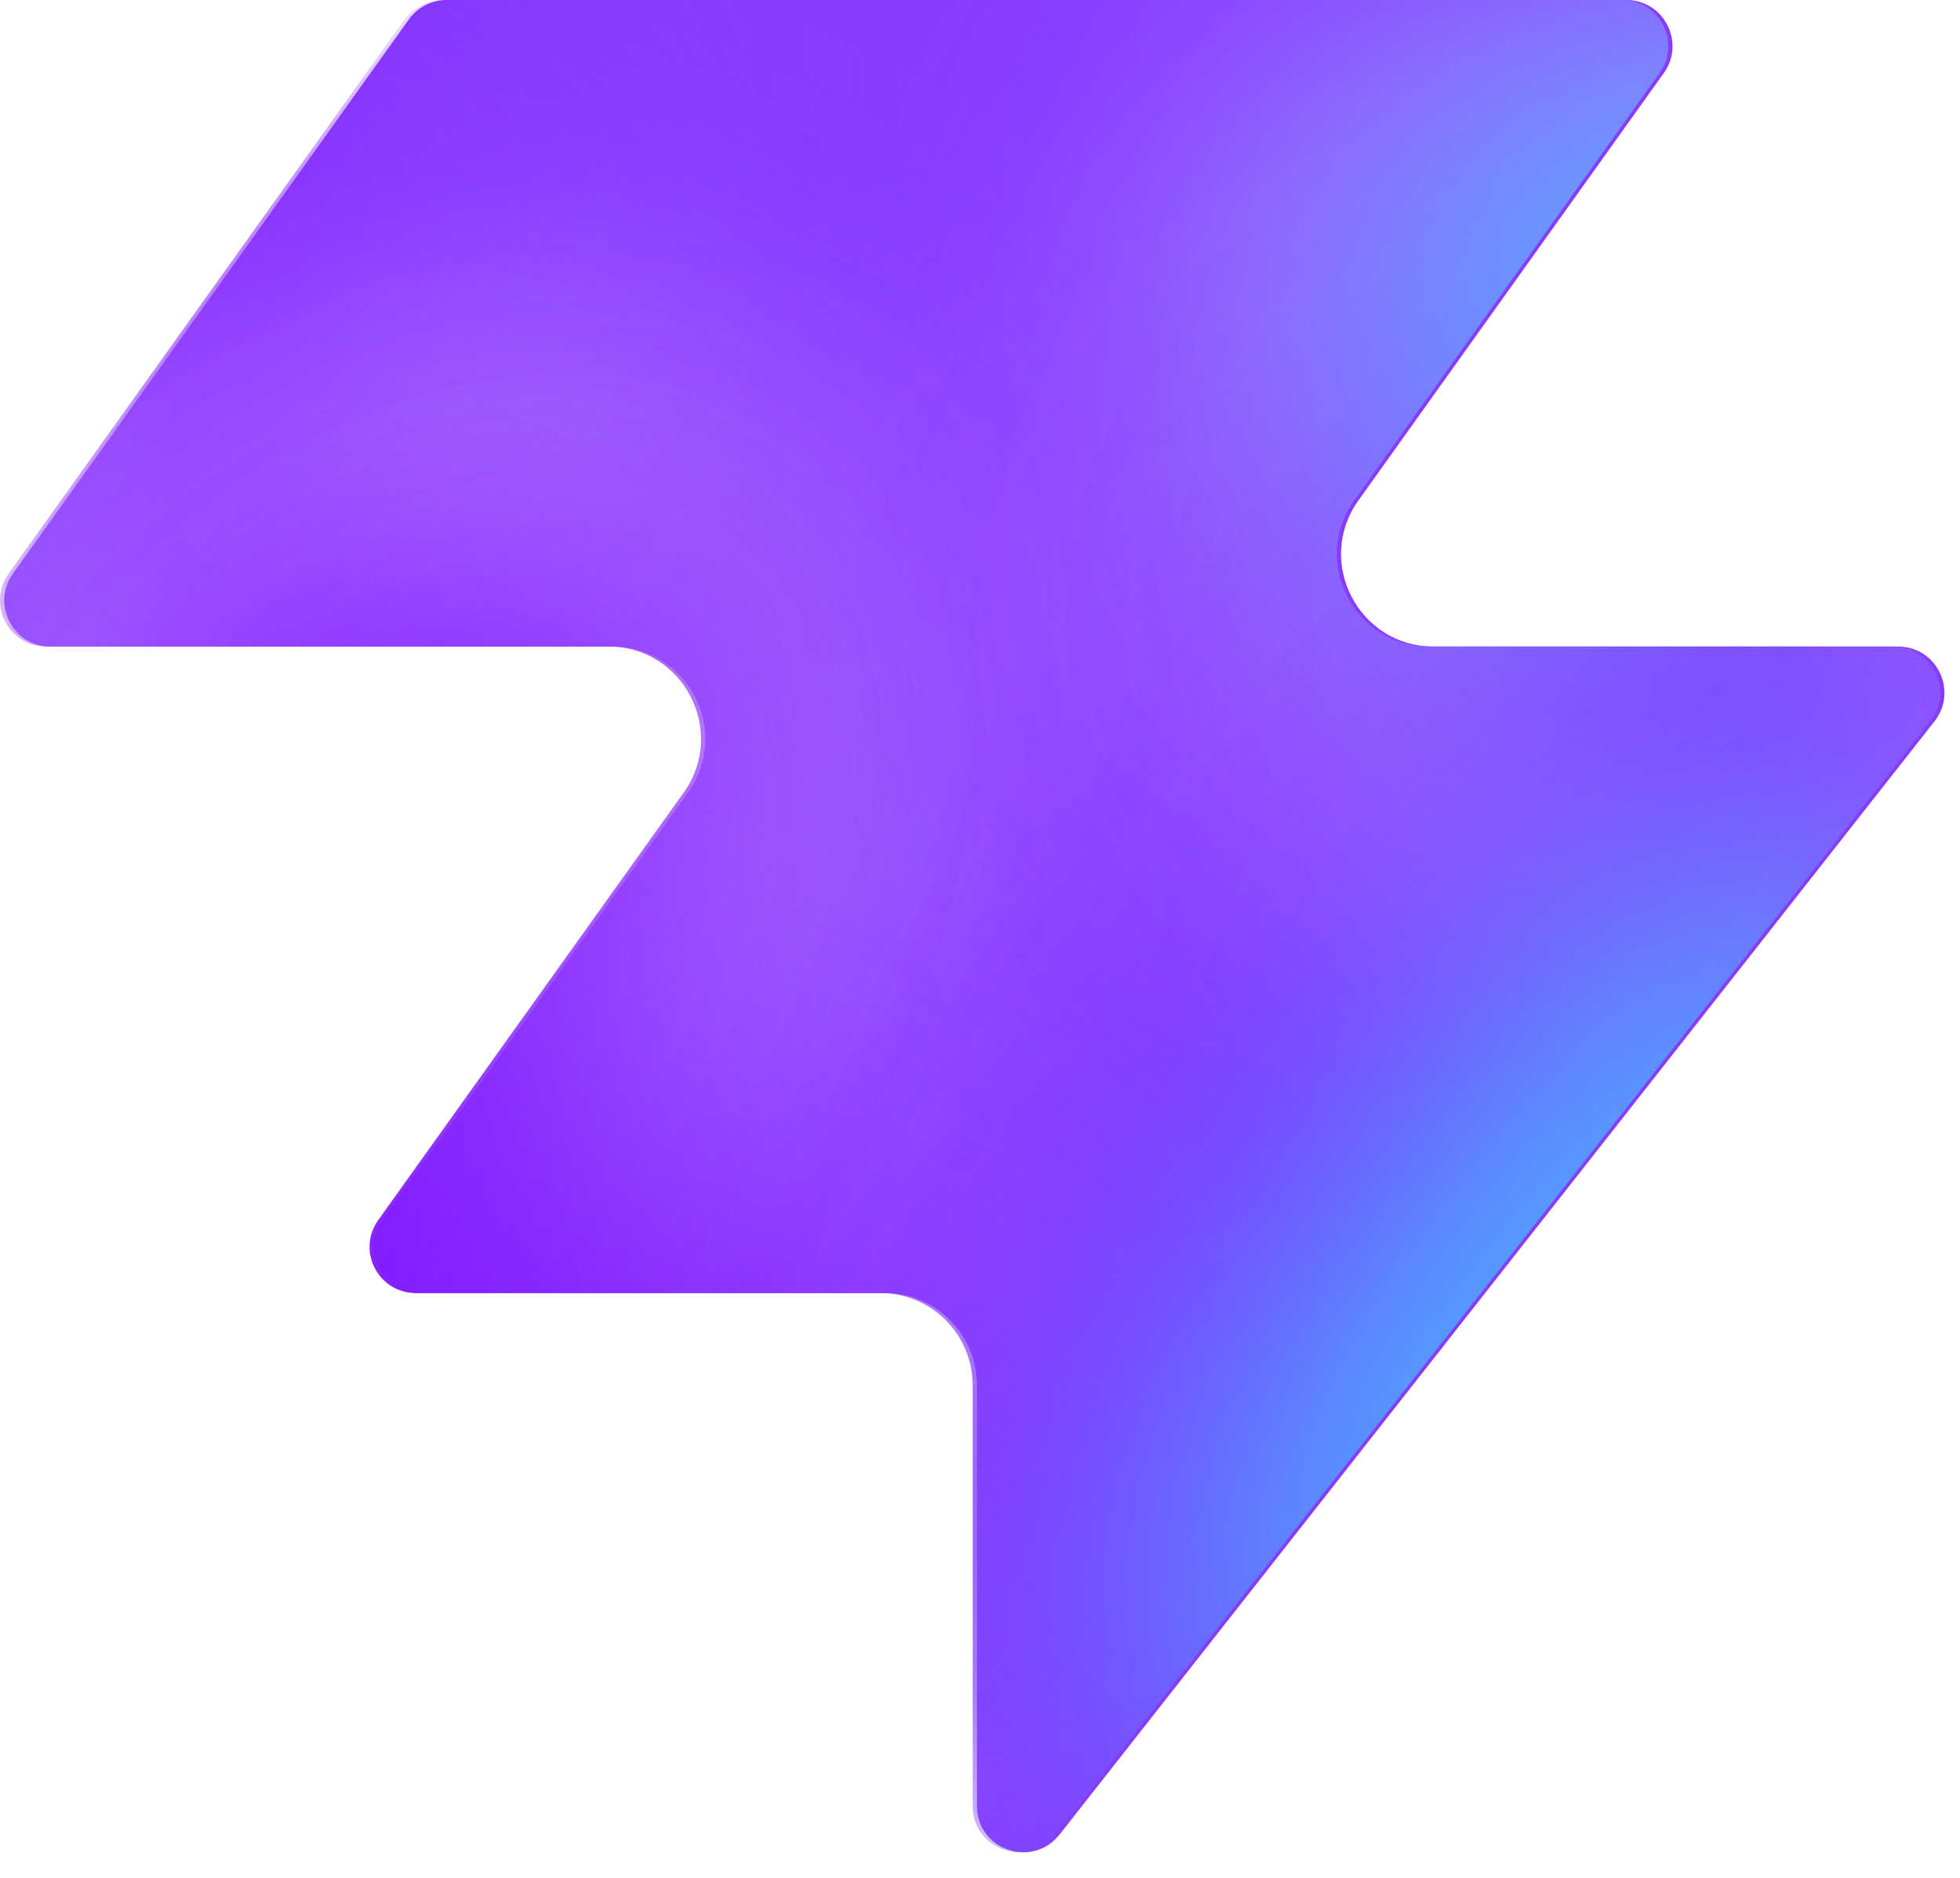
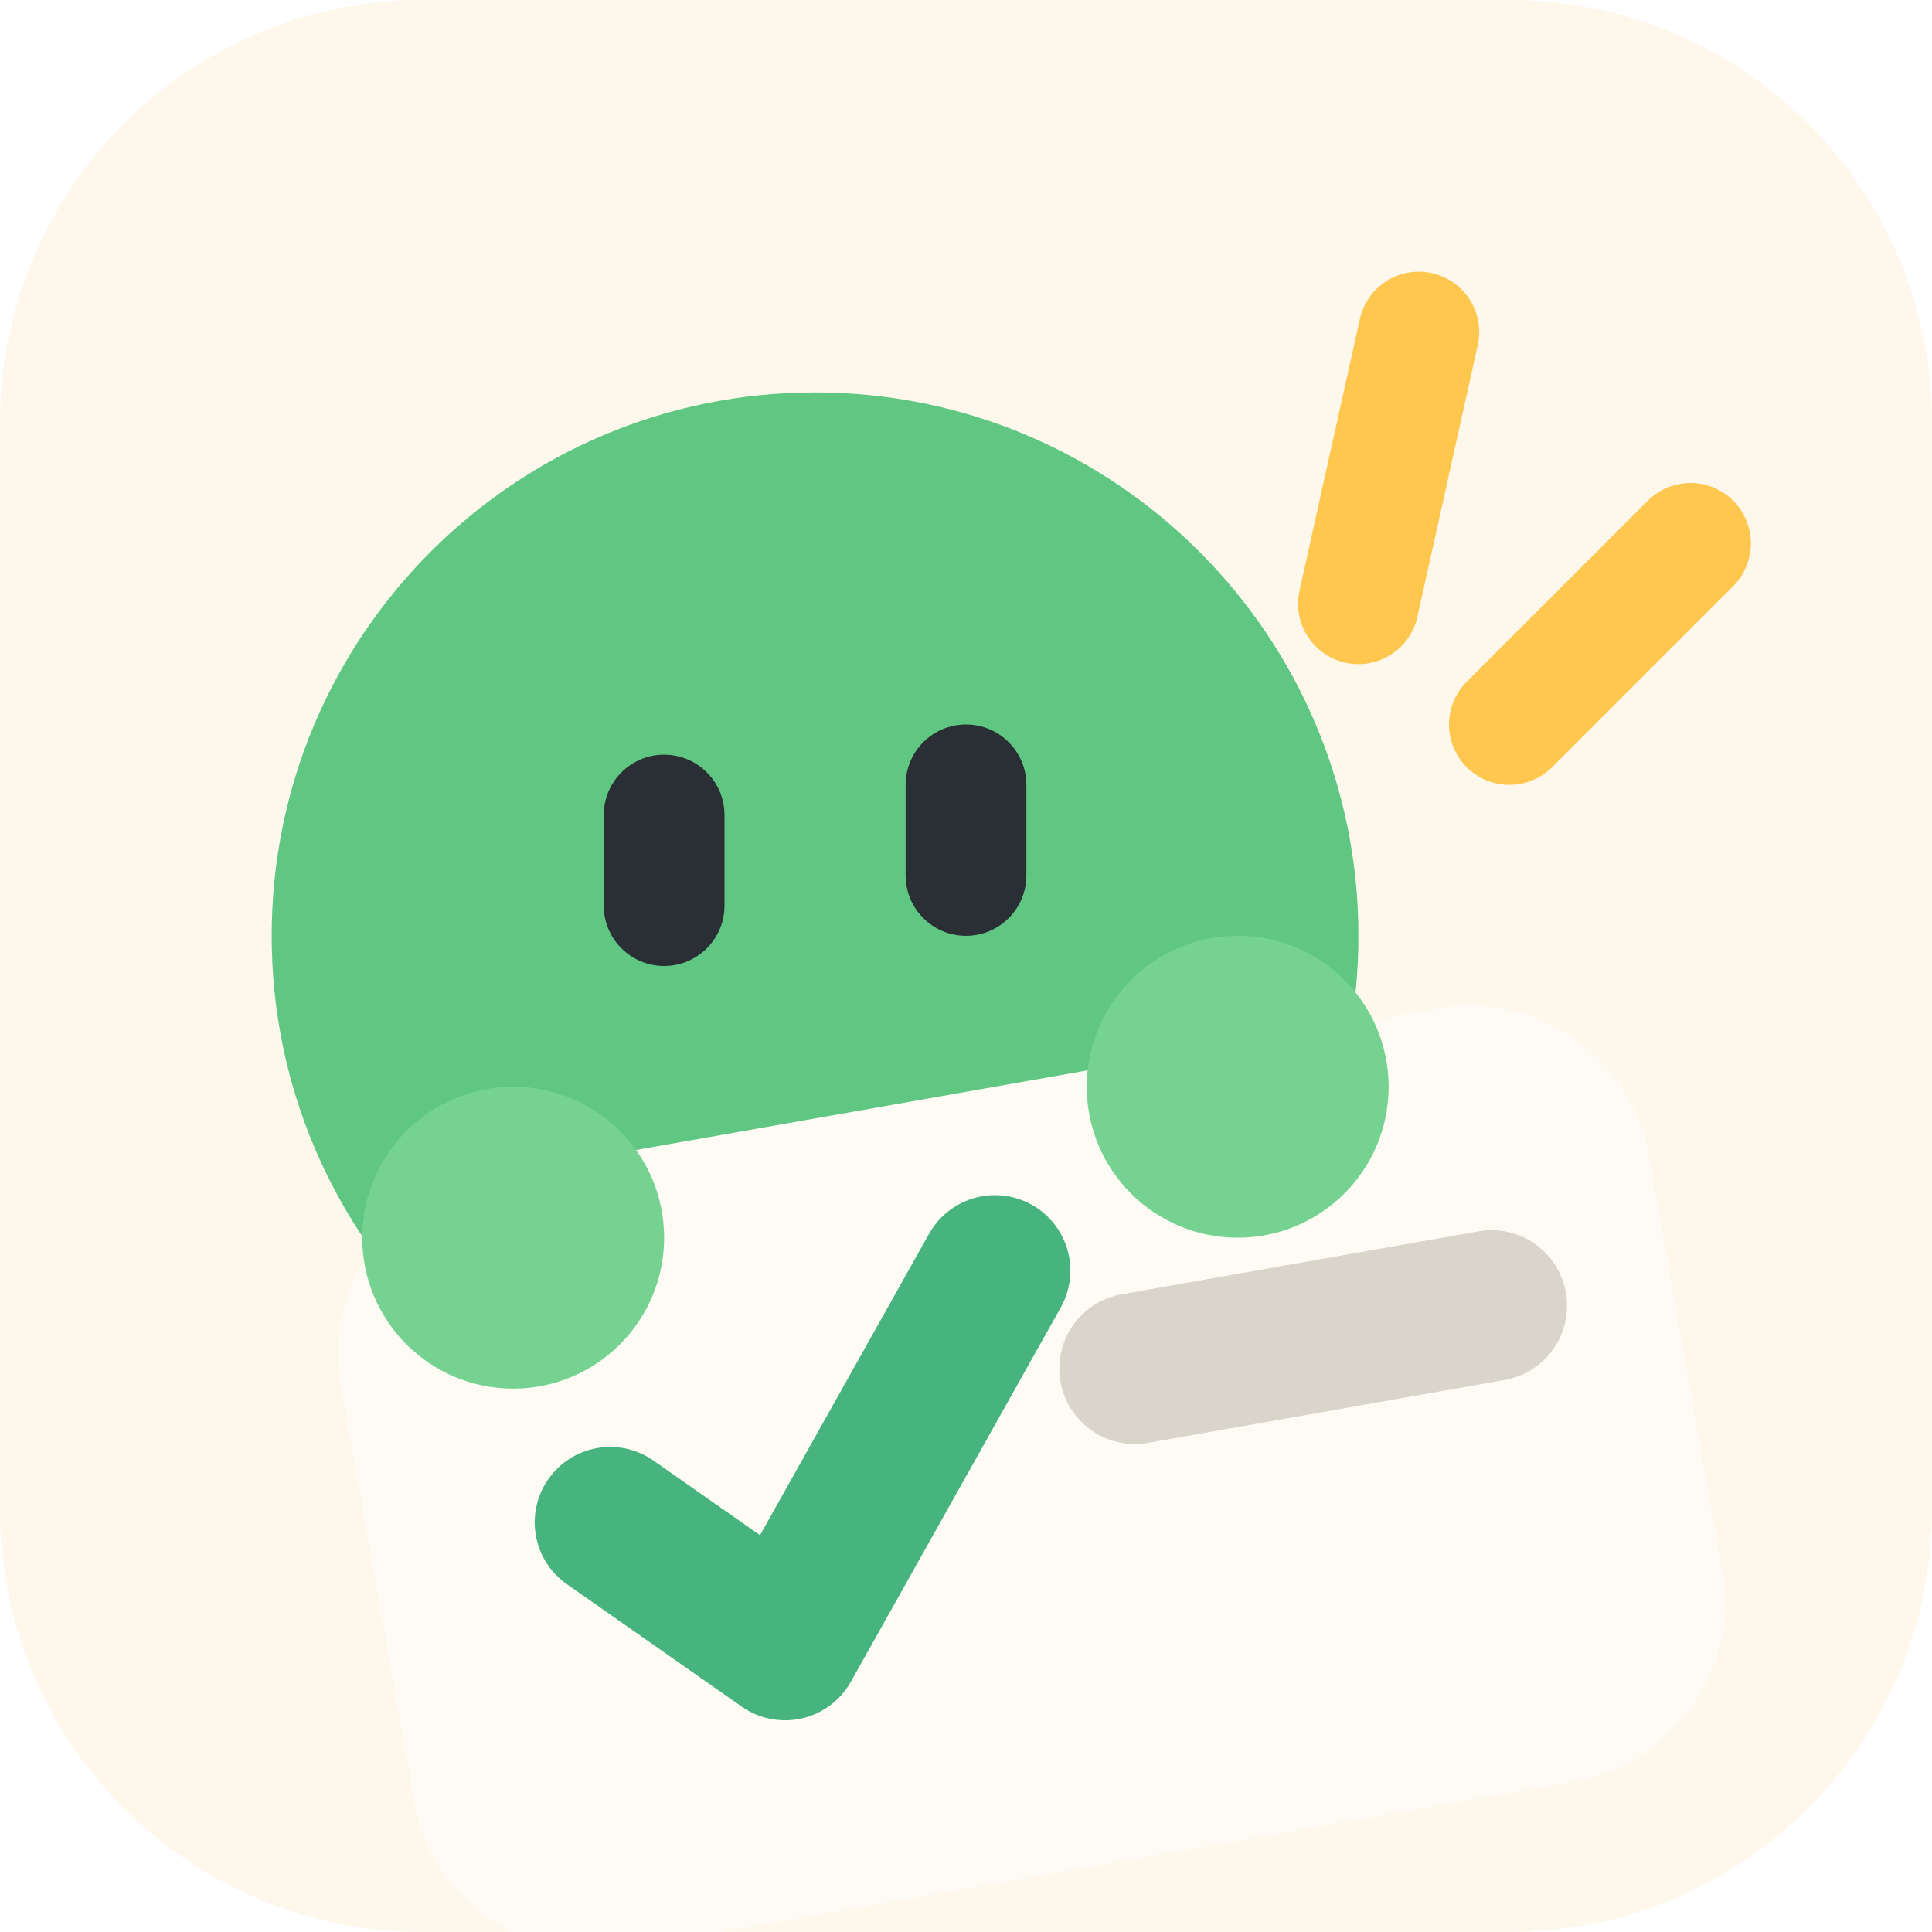
- <svg xmlns="http://www.w3.org/2000/svg" width="48" height="46" fill="none" viewBox="0 0 48 46">
-   <path fill="#863bff" d="M25.946 44.938c-.664.845-2.021.375-2.021-.698V33.937a2.26 2.26 0 0 0-2.262-2.262H10.287c-.92 0-1.456-1.04-.92-1.788l7.48-10.471c1.07-1.497 0-3.578-1.842-3.578H1.237c-.92 0-1.456-1.04-.92-1.788L10.013.474c.214-.297.556-.474.92-.474h28.894c.92 0 1.456 1.04.92 1.788l-7.48 10.471c-1.07 1.498 0 3.579 1.842 3.579h11.377c.943 0 1.473 1.088.89 1.83L25.947 44.94z" style="fill:#863bff;fill:color(display-p3 .525 .23 1);fill-opacity:1" />
-   <mask id="a" width="48" height="46" x="0" y="0" maskUnits="userSpaceOnUse" style="mask-type:alpha">
-     <path fill="#000" d="M25.842 44.938c-.664.844-2.021.375-2.021-.698V33.937a2.26 2.26 0 0 0-2.262-2.262H10.183c-.92 0-1.456-1.04-.92-1.788l7.48-10.471c1.07-1.498 0-3.579-1.842-3.579H1.133c-.92 0-1.456-1.04-.92-1.787L9.91.473c.214-.297.556-.474.92-.474h28.894c.92 0 1.456 1.04.92 1.788l-7.48 10.471c-1.07 1.498 0 3.578 1.842 3.578h11.377c.943 0 1.473 1.088.89 1.832L25.843 44.94z" style="fill:#000;fill-opacity:1" />
-   </mask>
-   <g mask="url(#a)">
-     <g filter="url(#b)">
-       <ellipse cx="5.508" cy="14.704" fill="#ede6ff" rx="5.508" ry="14.704" style="fill:#ede6ff;fill:color(display-p3 .927 .903 1);fill-opacity:1" transform="matrix(.00324 1 1 -.00324 -4.47 31.516)" />
-     </g>
-     <g filter="url(#c)">
-       <ellipse cx="10.399" cy="29.851" fill="#ede6ff" rx="10.399" ry="29.851" style="fill:#ede6ff;fill:color(display-p3 .927 .903 1);fill-opacity:1" transform="matrix(.00324 1 1 -.00324 -39.328 7.883)" />
-     </g>
-     <g filter="url(#d)">
-       <ellipse cx="5.508" cy="30.487" fill="#7e14ff" rx="5.508" ry="30.487" style="fill:#7e14ff;fill:color(display-p3 .492 .077 1);fill-opacity:1" transform="rotate(89.814 -25.913 -14.639)scale(1 -1)" />
-     </g>
-     <g filter="url(#e)">
-       <ellipse cx="5.508" cy="30.599" fill="#7e14ff" rx="5.508" ry="30.599" style="fill:#7e14ff;fill:color(display-p3 .492 .077 1);fill-opacity:1" transform="rotate(89.814 -32.644 -3.334)scale(1 -1)" />
-     </g>
-     <g filter="url(#f)">
-       <ellipse cx="5.508" cy="30.599" fill="#7e14ff" rx="5.508" ry="30.599" style="fill:#7e14ff;fill:color(display-p3 .492 .077 1);fill-opacity:1" transform="matrix(.00324 1 1 -.00324 -34.34 30.47)" />
-     </g>
-     <g filter="url(#g)">
-       <ellipse cx="14.072" cy="22.078" fill="#ede6ff" rx="14.072" ry="22.078" style="fill:#ede6ff;fill:color(display-p3 .927 .903 1);fill-opacity:1" transform="rotate(93.35 24.506 48.493)scale(-1 1)" />
-     </g>
-     <g filter="url(#h)">
-       <ellipse cx="3.47" cy="21.501" fill="#7e14ff" rx="3.47" ry="21.501" style="fill:#7e14ff;fill:color(display-p3 .492 .077 1);fill-opacity:1" transform="rotate(89.009 28.708 47.59)scale(-1 1)" />
-     </g>
-     <g filter="url(#i)">
-       <ellipse cx="3.47" cy="21.501" fill="#7e14ff" rx="3.47" ry="21.501" style="fill:#7e14ff;fill:color(display-p3 .492 .077 1);fill-opacity:1" transform="rotate(89.009 28.708 47.59)scale(-1 1)" />
-     </g>
-     <g filter="url(#j)">
-       <ellipse cx=".387" cy="8.972" fill="#7e14ff" rx="4.407" ry="29.108" style="fill:#7e14ff;fill:color(display-p3 .492 .077 1);fill-opacity:1" transform="rotate(39.51 .387 8.972)" />
-     </g>
-     <g filter="url(#k)">
-       <ellipse cx="47.523" cy="-6.092" fill="#7e14ff" rx="4.407" ry="29.108" style="fill:#7e14ff;fill:color(display-p3 .492 .077 1);fill-opacity:1" transform="rotate(37.892 47.523 -6.092)" />
-     </g>
-     <g filter="url(#l)">
-       <ellipse cx="41.412" cy="6.333" fill="#47bfff" rx="5.971" ry="9.665" style="fill:#47bfff;fill:color(display-p3 .28 .748 1);fill-opacity:1" transform="rotate(37.892 41.412 6.333)" />
-     </g>
-     <g filter="url(#m)">
-       <ellipse cx="-1.879" cy="38.332" fill="#7e14ff" rx="4.407" ry="29.108" style="fill:#7e14ff;fill:color(display-p3 .492 .077 1);fill-opacity:1" transform="rotate(37.892 -1.88 38.332)" />
-     </g>
-     <g filter="url(#n)">
-       <ellipse cx="-1.879" cy="38.332" fill="#7e14ff" rx="4.407" ry="29.108" style="fill:#7e14ff;fill:color(display-p3 .492 .077 1);fill-opacity:1" transform="rotate(37.892 -1.88 38.332)" />
-     </g>
-     <g filter="url(#o)">
-       <ellipse cx="35.651" cy="29.907" fill="#7e14ff" rx="4.407" ry="29.108" style="fill:#7e14ff;fill:color(display-p3 .492 .077 1);fill-opacity:1" transform="rotate(37.892 35.651 29.907)" />
-     </g>
-     <g filter="url(#p)">
-       <ellipse cx="38.418" cy="32.4" fill="#47bfff" rx="5.971" ry="15.297" style="fill:#47bfff;fill:color(display-p3 .28 .748 1);fill-opacity:1" transform="rotate(37.892 38.418 32.4)" />
-     </g>
+ <svg xmlns="http://www.w3.org/2000/svg" viewBox="0 0 64 64" width="64" height="64">
+   <rect width="64" height="64" rx="14" fill="#FDF7EC" />
+   <g stroke="#FFC74E" stroke-width="4" stroke-linecap="round" fill="none">
+     <path d="M45 20 L47 11" />
+     <path d="M50 24 L56 18" />
  </g>
-   <defs>
-     <filter id="b" width="60.045" height="41.654" x="-19.77" y="16.149" color-interpolation-filters="sRGB" filterUnits="userSpaceOnUse">
-       <feFlood flood-opacity="0" result="BackgroundImageFix" />
-       <feBlend in="SourceGraphic" in2="BackgroundImageFix" result="shape" />
-       <feGaussianBlur result="effect1_foregroundBlur_2002_17158" stdDeviation="7.659" />
-     </filter>
-     <filter id="c" width="90.34" height="51.437" x="-54.613" y="-7.533" color-interpolation-filters="sRGB" filterUnits="userSpaceOnUse">
-       <feFlood flood-opacity="0" result="BackgroundImageFix" />
-       <feBlend in="SourceGraphic" in2="BackgroundImageFix" result="shape" />
-       <feGaussianBlur result="effect1_foregroundBlur_2002_17158" stdDeviation="7.659" />
-     </filter>
-     <filter id="d" width="79.355" height="29.4" x="-49.64" y="2.03" color-interpolation-filters="sRGB" filterUnits="userSpaceOnUse">
-       <feFlood flood-opacity="0" result="BackgroundImageFix" />
-       <feBlend in="SourceGraphic" in2="BackgroundImageFix" result="shape" />
-       <feGaussianBlur result="effect1_foregroundBlur_2002_17158" stdDeviation="4.596" />
-     </filter>
-     <filter id="e" width="79.579" height="29.4" x="-45.045" y="20.029" color-interpolation-filters="sRGB" filterUnits="userSpaceOnUse">
-       <feFlood flood-opacity="0" result="BackgroundImageFix" />
-       <feBlend in="SourceGraphic" in2="BackgroundImageFix" result="shape" />
-       <feGaussianBlur result="effect1_foregroundBlur_2002_17158" stdDeviation="4.596" />
-     </filter>
-     <filter id="f" width="79.579" height="29.4" x="-43.513" y="21.178" color-interpolation-filters="sRGB" filterUnits="userSpaceOnUse">
-       <feFlood flood-opacity="0" result="BackgroundImageFix" />
-       <feBlend in="SourceGraphic" in2="BackgroundImageFix" result="shape" />
-       <feGaussianBlur result="effect1_foregroundBlur_2002_17158" stdDeviation="4.596" />
-     </filter>
-     <filter id="g" width="74.749" height="58.852" x="15.756" y="-17.901" color-interpolation-filters="sRGB" filterUnits="userSpaceOnUse">
-       <feFlood flood-opacity="0" result="BackgroundImageFix" />
-       <feBlend in="SourceGraphic" in2="BackgroundImageFix" result="shape" />
-       <feGaussianBlur result="effect1_foregroundBlur_2002_17158" stdDeviation="7.659" />
-     </filter>
-     <filter id="h" width="61.377" height="25.362" x="23.548" y="2.284" color-interpolation-filters="sRGB" filterUnits="userSpaceOnUse">
-       <feFlood flood-opacity="0" result="BackgroundImageFix" />
-       <feBlend in="SourceGraphic" in2="BackgroundImageFix" result="shape" />
-       <feGaussianBlur result="effect1_foregroundBlur_2002_17158" stdDeviation="4.596" />
-     </filter>
-     <filter id="i" width="61.377" height="25.362" x="23.548" y="2.284" color-interpolation-filters="sRGB" filterUnits="userSpaceOnUse">
-       <feFlood flood-opacity="0" result="BackgroundImageFix" />
-       <feBlend in="SourceGraphic" in2="BackgroundImageFix" result="shape" />
-       <feGaussianBlur result="effect1_foregroundBlur_2002_17158" stdDeviation="4.596" />
-     </filter>
-     <filter id="j" width="56.045" height="63.649" x="-27.636" y="-22.853" color-interpolation-filters="sRGB" filterUnits="userSpaceOnUse">
-       <feFlood flood-opacity="0" result="BackgroundImageFix" />
-       <feBlend in="SourceGraphic" in2="BackgroundImageFix" result="shape" />
-       <feGaussianBlur result="effect1_foregroundBlur_2002_17158" stdDeviation="4.596" />
-     </filter>
-     <filter id="k" width="54.814" height="64.646" x="20.116" y="-38.415" color-interpolation-filters="sRGB" filterUnits="userSpaceOnUse">
-       <feFlood flood-opacity="0" result="BackgroundImageFix" />
-       <feBlend in="SourceGraphic" in2="BackgroundImageFix" result="shape" />
-       <feGaussianBlur result="effect1_foregroundBlur_2002_17158" stdDeviation="4.596" />
-     </filter>
-     <filter id="l" width="33.541" height="35.313" x="24.641" y="-11.323" color-interpolation-filters="sRGB" filterUnits="userSpaceOnUse">
-       <feFlood flood-opacity="0" result="BackgroundImageFix" />
-       <feBlend in="SourceGraphic" in2="BackgroundImageFix" result="shape" />
-       <feGaussianBlur result="effect1_foregroundBlur_2002_17158" stdDeviation="4.596" />
-     </filter>
-     <filter id="m" width="54.814" height="64.646" x="-29.286" y="6.009" color-interpolation-filters="sRGB" filterUnits="userSpaceOnUse">
-       <feFlood flood-opacity="0" result="BackgroundImageFix" />
-       <feBlend in="SourceGraphic" in2="BackgroundImageFix" result="shape" />
-       <feGaussianBlur result="effect1_foregroundBlur_2002_17158" stdDeviation="4.596" />
-     </filter>
-     <filter id="n" width="54.814" height="64.646" x="-29.286" y="6.009" color-interpolation-filters="sRGB" filterUnits="userSpaceOnUse">
-       <feFlood flood-opacity="0" result="BackgroundImageFix" />
-       <feBlend in="SourceGraphic" in2="BackgroundImageFix" result="shape" />
-       <feGaussianBlur result="effect1_foregroundBlur_2002_17158" stdDeviation="4.596" />
-     </filter>
-     <filter id="o" width="54.814" height="64.646" x="8.244" y="-2.416" color-interpolation-filters="sRGB" filterUnits="userSpaceOnUse">
-       <feFlood flood-opacity="0" result="BackgroundImageFix" />
-       <feBlend in="SourceGraphic" in2="BackgroundImageFix" result="shape" />
-       <feGaussianBlur result="effect1_foregroundBlur_2002_17158" stdDeviation="4.596" />
-     </filter>
-     <filter id="p" width="39.409" height="43.623" x="18.713" y="10.588" color-interpolation-filters="sRGB" filterUnits="userSpaceOnUse">
-       <feFlood flood-opacity="0" result="BackgroundImageFix" />
-       <feBlend in="SourceGraphic" in2="BackgroundImageFix" result="shape" />
-       <feGaussianBlur result="effect1_foregroundBlur_2002_17158" stdDeviation="4.596" />
-     </filter>
-   </defs>
+   <circle cx="27" cy="31" r="18" fill="#60C783" />
+   <rect x="20" y="25" width="4" height="7" rx="2" fill="#292F34" />
+   <rect x="30" y="24" width="4" height="7" rx="2" fill="#292F34" />
+   <g transform="rotate(-10 34 48)">
+     <rect x="12" y="36" width="44" height="26" rx="6" fill="#FEFBF5" />
+     <path d="M20 48 l5 5 l9 -11" fill="none" stroke="#47B480" stroke-width="5" stroke-linecap="round" stroke-linejoin="round" />
+     <path d="M38 46 H50" stroke="#DAD5CA" stroke-width="5" stroke-linecap="round" />
+   </g>
+   <circle cx="17" cy="41" r="5" fill="#75D291" />
+   <circle cx="41" cy="36" r="5" fill="#75D291" />
</svg>
